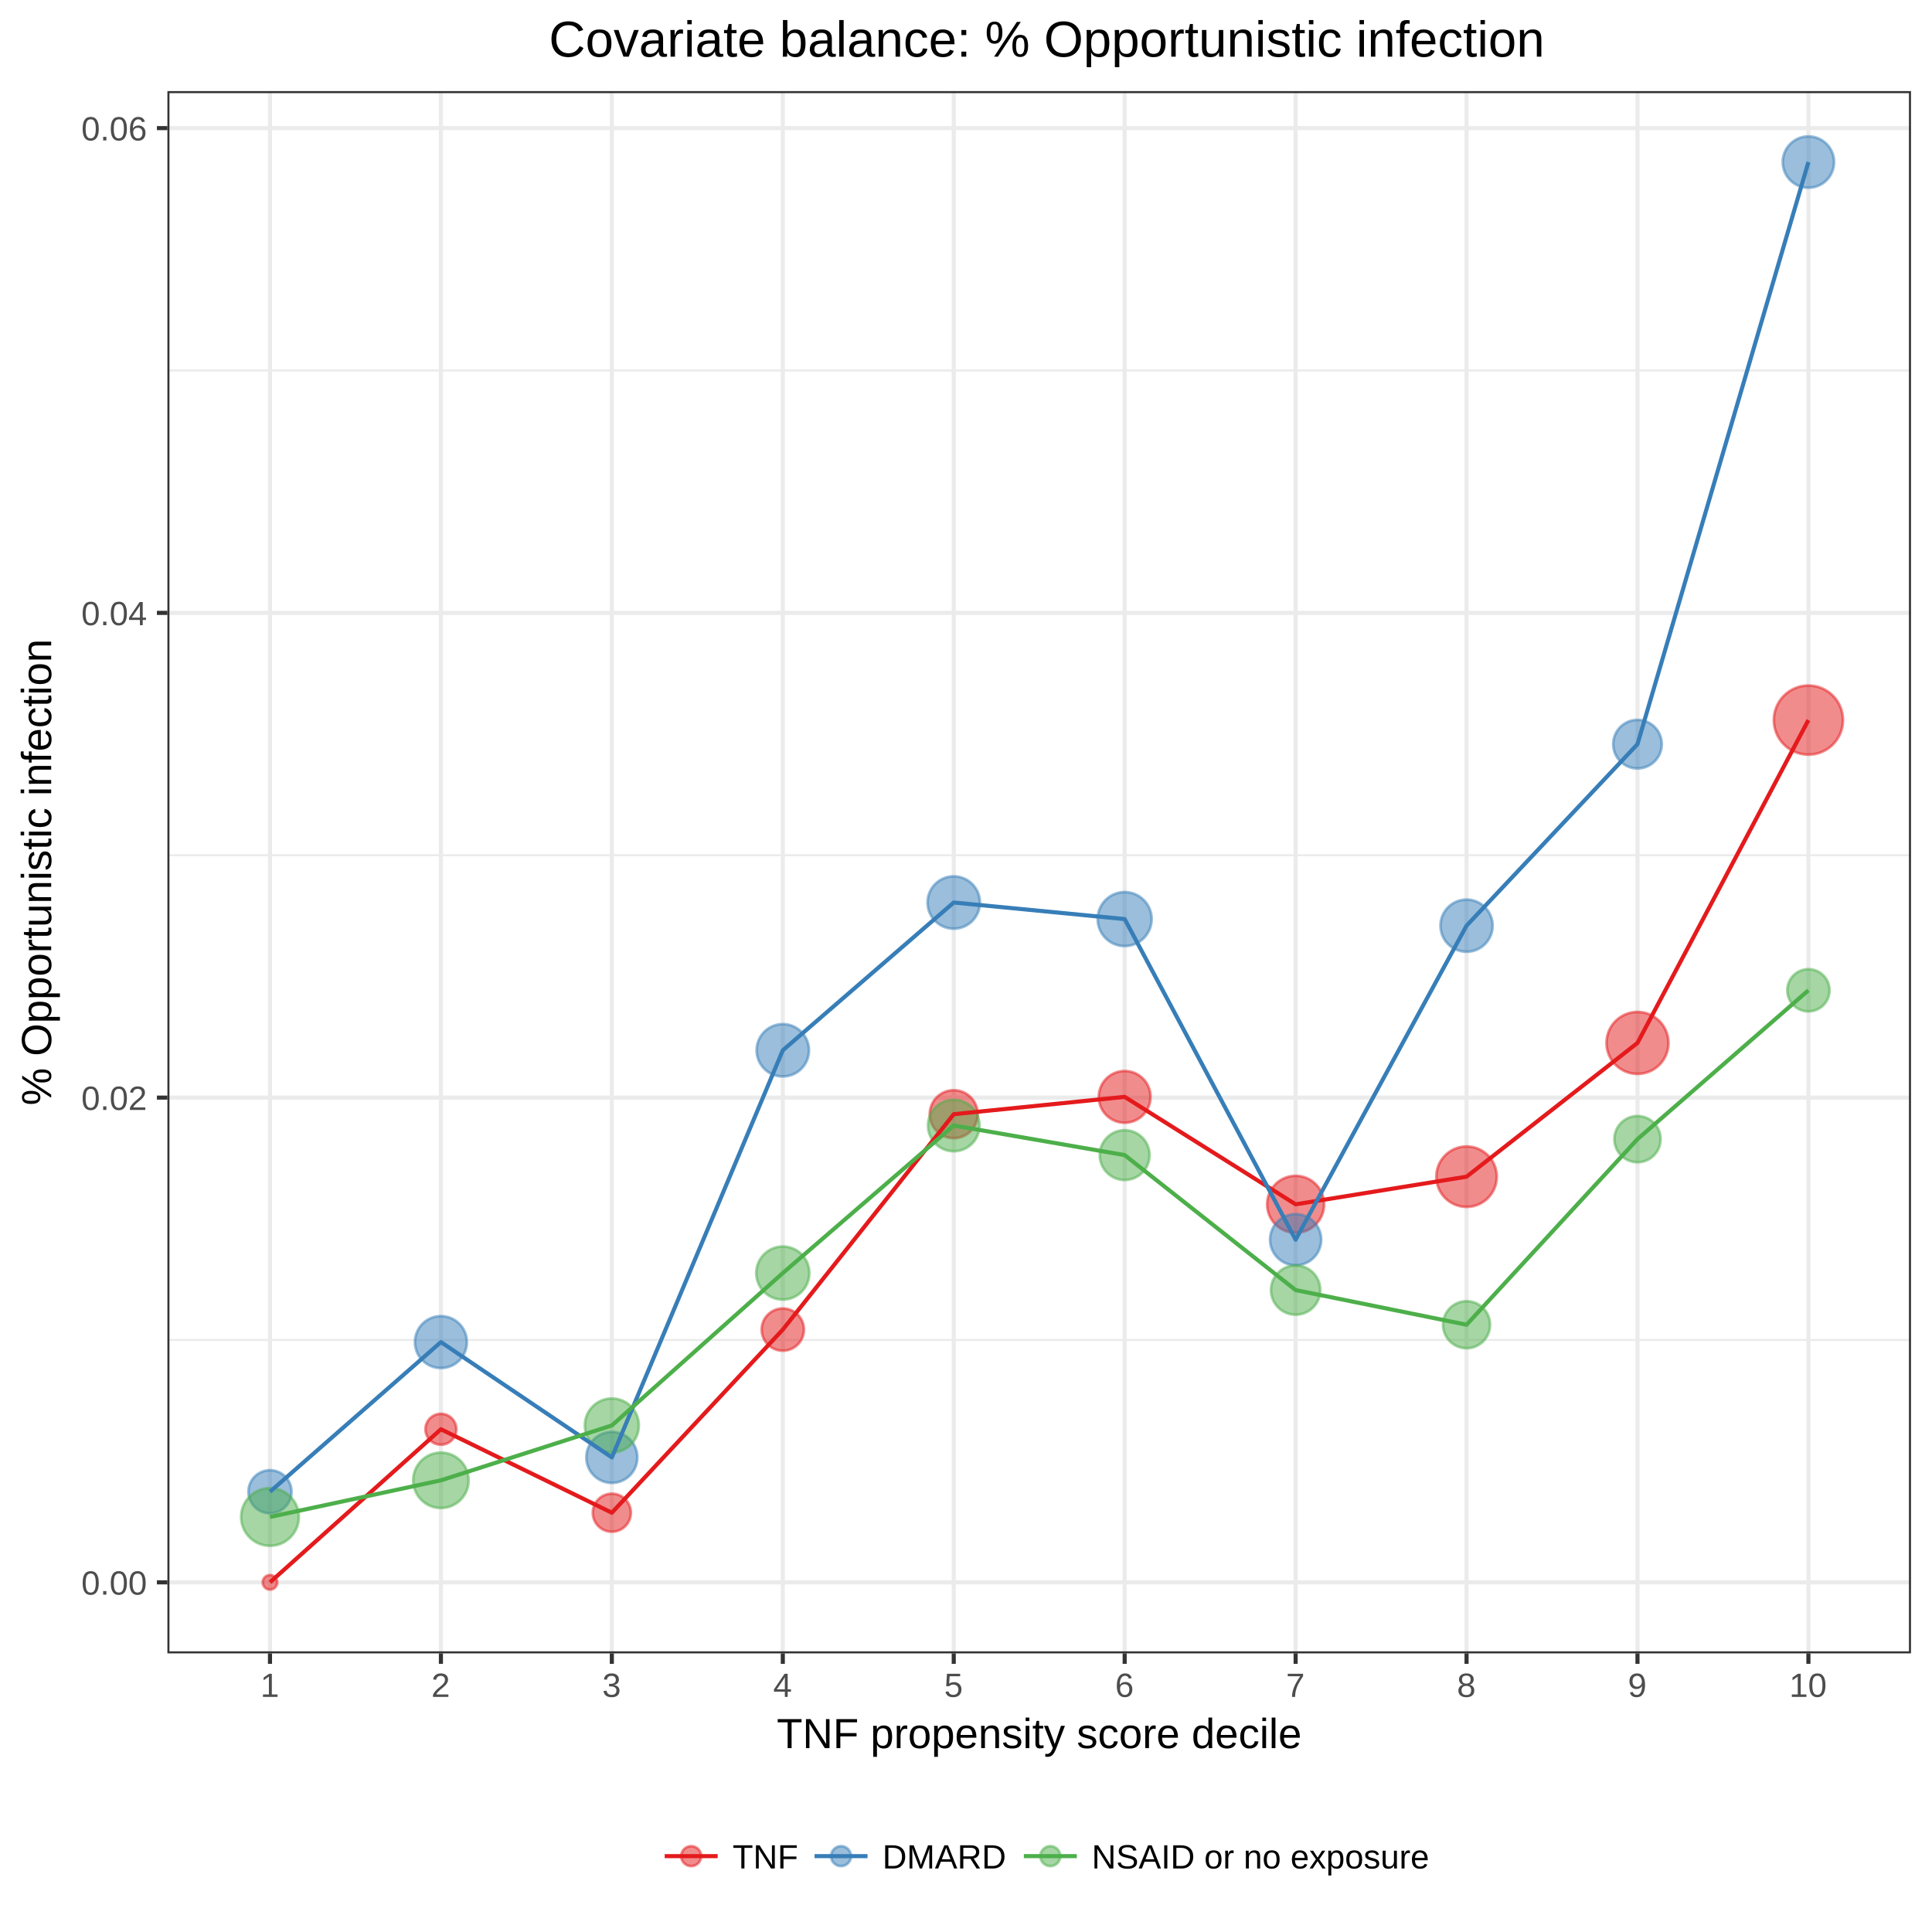
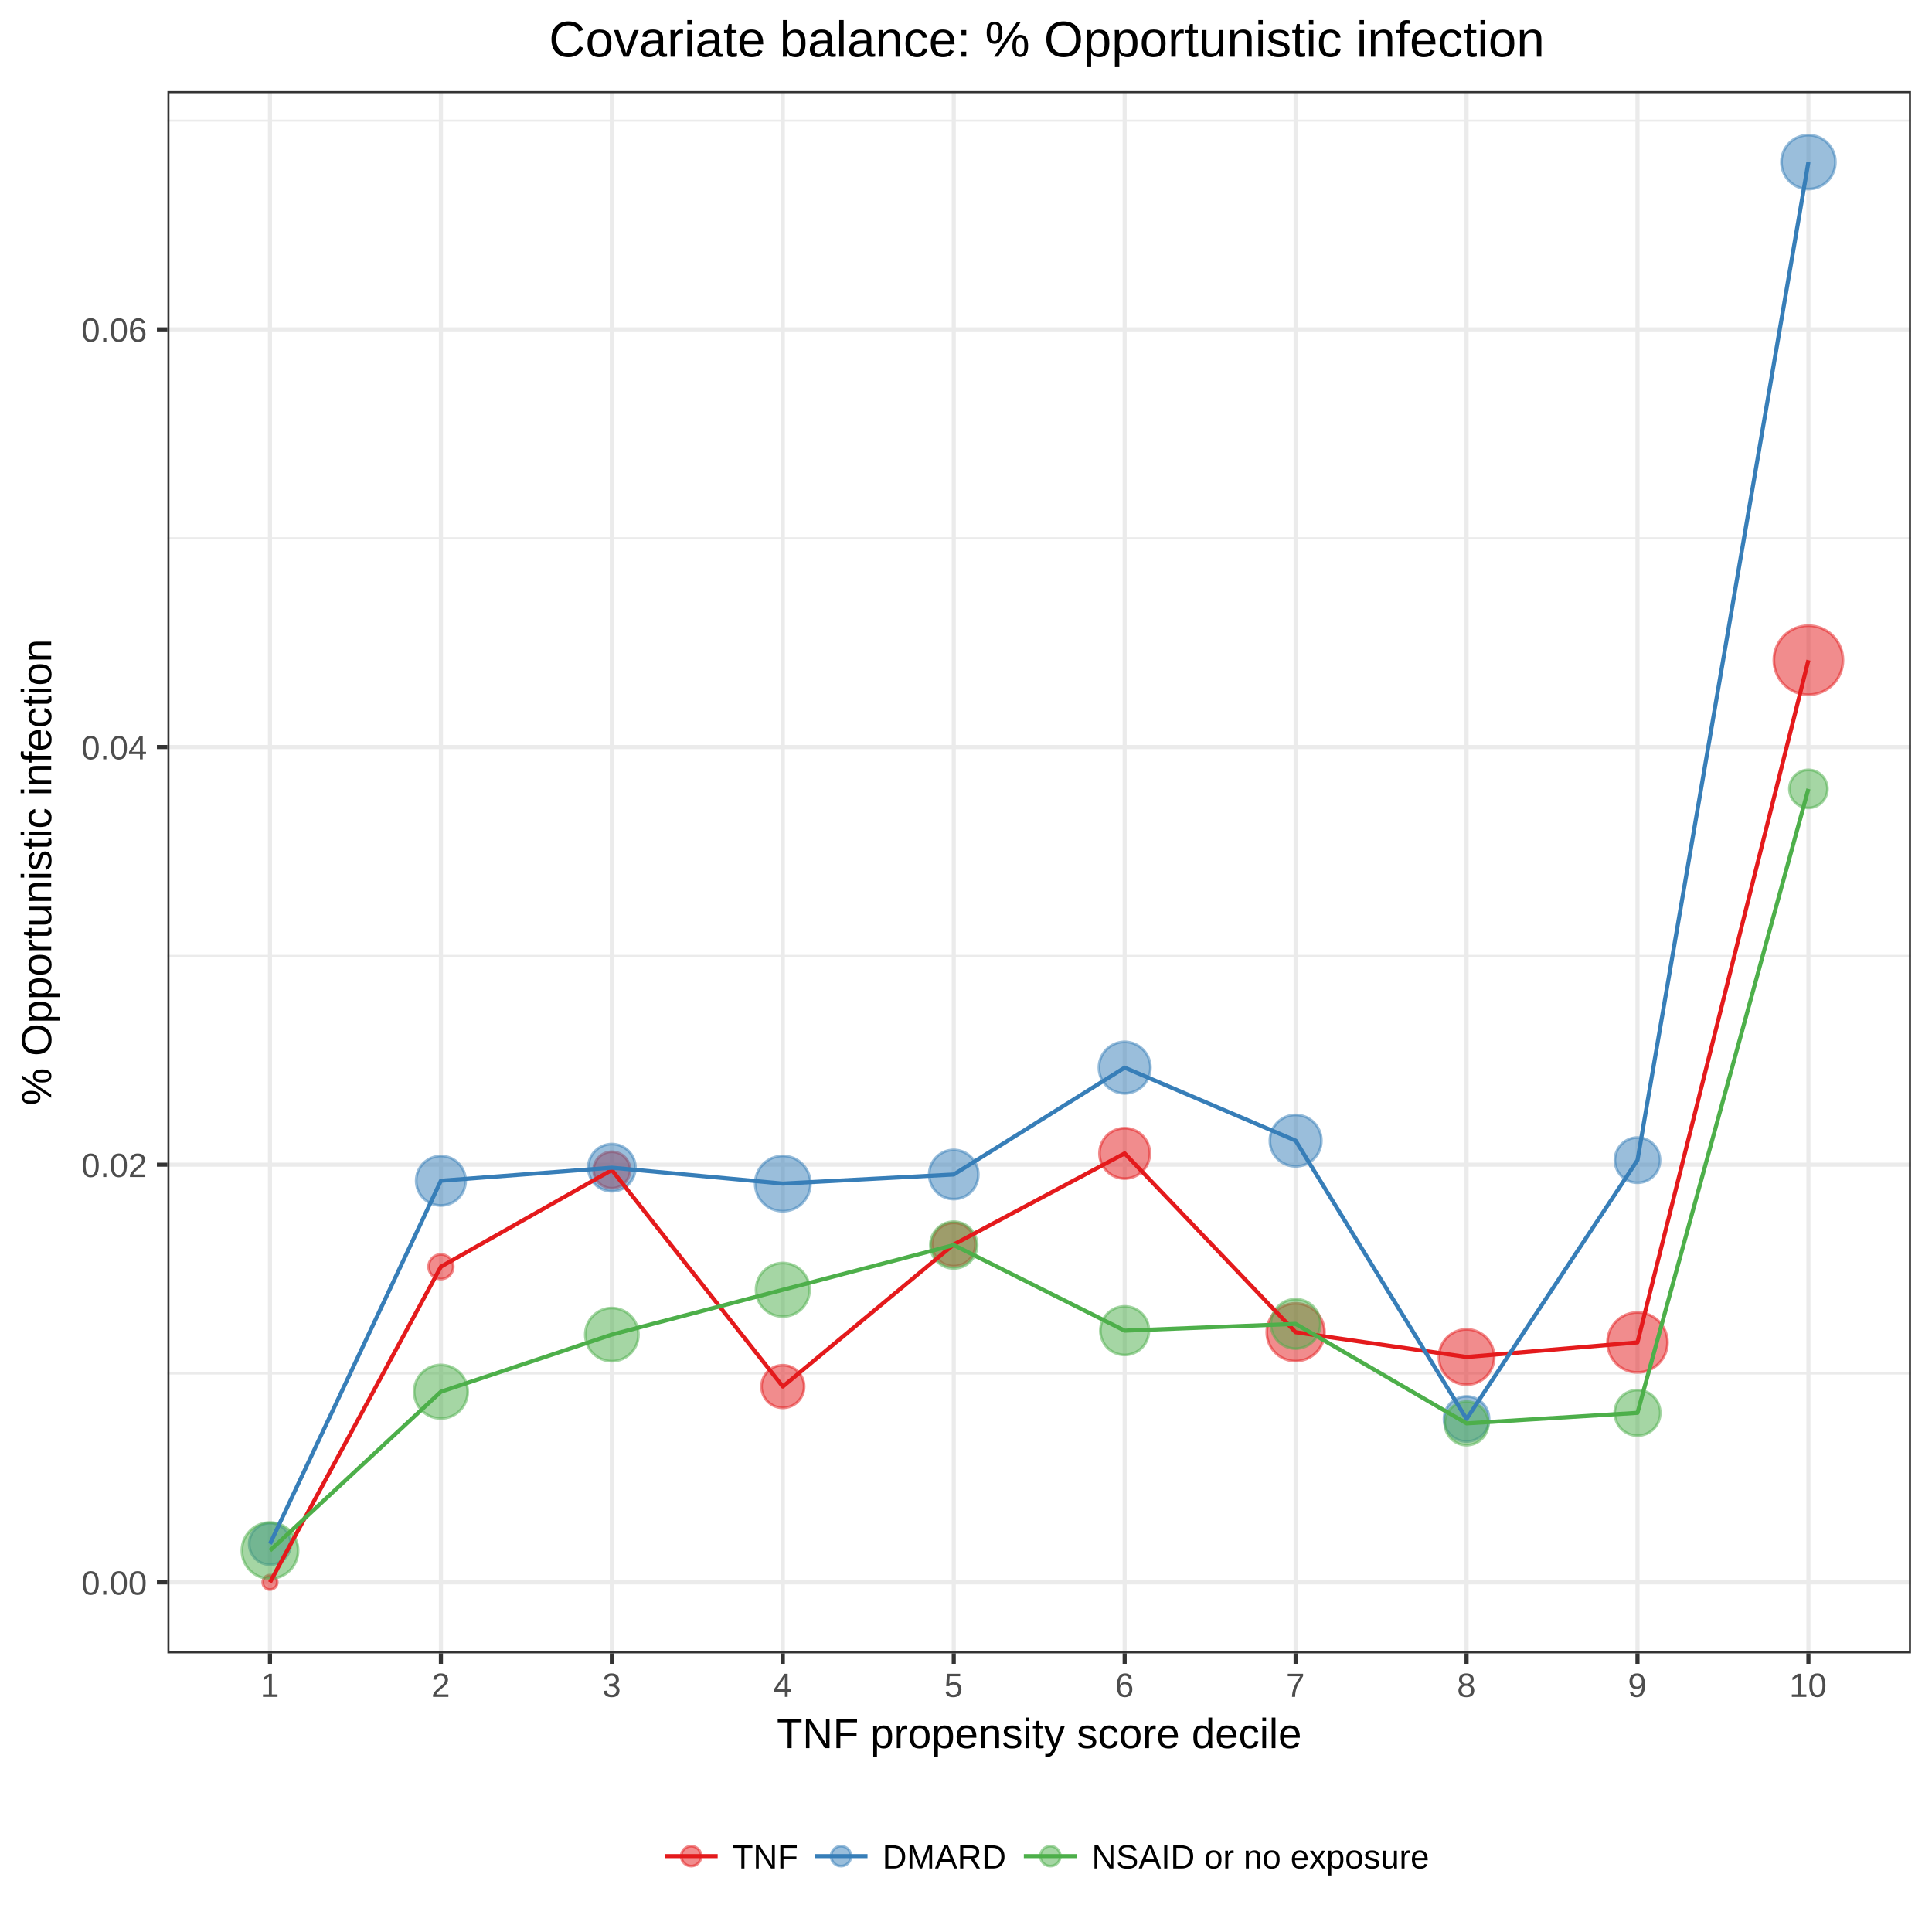
<svg xmlns="http://www.w3.org/2000/svg" viewBox="0 0 504.00 504.00">
  <defs>
    <style type="text/css">
    line, polyline, path, rect, circle {
      fill: none;
      stroke: #000000;
      stroke-linecap: round;
      stroke-linejoin: round;
      stroke-miterlimit: 10.00;
    }
  </style>
  </defs>
  <rect width="100%" height="100%" style="stroke: none; fill: #FFFFFF;" />
  <rect x="0.00" y="0.00" width="504.00" height="504.00" style="stroke-width: 1.07; stroke: #FFFFFF; fill: #FFFFFF;" />
  <defs>
    <clipPath id="cpNDMuNjcyNnw0OTguNTIxfDQzMS4zMDl8MjMuNzU3OQ==">
      <rect x="43.67" y="23.76" width="454.85" height="407.55" />
    </clipPath>
  </defs>
  <rect x="43.67" y="23.76" width="454.85" height="407.55" style="stroke-width: 1.07; stroke: none; fill: #FFFFFF;" clip-path="url(#cpNDMuNjcyNnw0OTguNTIxfDQzMS4zMDl8MjMuNzU3OQ==)" />
-   <polyline points="43.67,349.56 498.52,349.56 " style="stroke-width: 0.53; stroke: #EBEBEB; stroke-linecap: butt;" clip-path="url(#cpNDMuNjcyNnw0OTguNTIxfDQzMS4zMDl8MjMuNzU3OQ==)" />
-   <polyline points="43.67,223.10 498.52,223.10 " style="stroke-width: 0.53; stroke: #EBEBEB; stroke-linecap: butt;" clip-path="url(#cpNDMuNjcyNnw0OTguNTIxfDQzMS4zMDl8MjMuNzU3OQ==)" />
-   <polyline points="43.67,96.65 498.52,96.65 " style="stroke-width: 0.53; stroke: #EBEBEB; stroke-linecap: butt;" clip-path="url(#cpNDMuNjcyNnw0OTguNTIxfDQzMS4zMDl8MjMuNzU3OQ==)" />
+   <polyline points="43.67,358.31 498.52,358.31 " style="stroke-width: 0.53; stroke: #EBEBEB; stroke-linecap: butt;" clip-path="url(#cpNDMuNjcyNnw0OTguNTIxfDQzMS4zMDl8MjMuNzU3OQ==)" />
+   <polyline points="43.67,249.36 498.52,249.36 " style="stroke-width: 0.53; stroke: #EBEBEB; stroke-linecap: butt;" clip-path="url(#cpNDMuNjcyNnw0OTguNTIxfDQzMS4zMDl8MjMuNzU3OQ==)" />
+   <polyline points="43.67,140.41 498.52,140.41 " style="stroke-width: 0.53; stroke: #EBEBEB; stroke-linecap: butt;" clip-path="url(#cpNDMuNjcyNnw0OTguNTIxfDQzMS4zMDl8MjMuNzU3OQ==)" />
+   <polyline points="43.67,31.46 498.52,31.46 " style="stroke-width: 0.53; stroke: #EBEBEB; stroke-linecap: butt;" clip-path="url(#cpNDMuNjcyNnw0OTguNTIxfDQzMS4zMDl8MjMuNzU3OQ==)" />
  <polyline points="43.67,412.78 498.52,412.78 " style="stroke-width: 1.07; stroke: #EBEBEB; stroke-linecap: butt;" clip-path="url(#cpNDMuNjcyNnw0OTguNTIxfDQzMS4zMDl8MjMuNzU3OQ==)" />
-   <polyline points="43.67,286.33 498.52,286.33 " style="stroke-width: 1.07; stroke: #EBEBEB; stroke-linecap: butt;" clip-path="url(#cpNDMuNjcyNnw0OTguNTIxfDQzMS4zMDl8MjMuNzU3OQ==)" />
-   <polyline points="43.67,159.88 498.52,159.88 " style="stroke-width: 1.07; stroke: #EBEBEB; stroke-linecap: butt;" clip-path="url(#cpNDMuNjcyNnw0OTguNTIxfDQzMS4zMDl8MjMuNzU3OQ==)" />
-   <polyline points="43.67,33.42 498.52,33.42 " style="stroke-width: 1.07; stroke: #EBEBEB; stroke-linecap: butt;" clip-path="url(#cpNDMuNjcyNnw0OTguNTIxfDQzMS4zMDl8MjMuNzU3OQ==)" />
+   <polyline points="43.67,303.83 498.52,303.83 " style="stroke-width: 1.07; stroke: #EBEBEB; stroke-linecap: butt;" clip-path="url(#cpNDMuNjcyNnw0OTguNTIxfDQzMS4zMDl8MjMuNzU3OQ==)" />
+   <polyline points="43.67,194.88 498.52,194.88 " style="stroke-width: 1.07; stroke: #EBEBEB; stroke-linecap: butt;" clip-path="url(#cpNDMuNjcyNnw0OTguNTIxfDQzMS4zMDl8MjMuNzU3OQ==)" />
+   <polyline points="43.67,85.93 498.52,85.93 " style="stroke-width: 1.07; stroke: #EBEBEB; stroke-linecap: butt;" clip-path="url(#cpNDMuNjcyNnw0OTguNTIxfDQzMS4zMDl8MjMuNzU3OQ==)" />
  <polyline points="70.43,431.31 70.43,23.76 " style="stroke-width: 1.07; stroke: #EBEBEB; stroke-linecap: butt;" clip-path="url(#cpNDMuNjcyNnw0OTguNTIxfDQzMS4zMDl8MjMuNzU3OQ==)" />
  <polyline points="115.02,431.31 115.02,23.76 " style="stroke-width: 1.07; stroke: #EBEBEB; stroke-linecap: butt;" clip-path="url(#cpNDMuNjcyNnw0OTguNTIxfDQzMS4zMDl8MjMuNzU3OQ==)" />
  <polyline points="159.61,431.31 159.61,23.76 " style="stroke-width: 1.07; stroke: #EBEBEB; stroke-linecap: butt;" clip-path="url(#cpNDMuNjcyNnw0OTguNTIxfDQzMS4zMDl8MjMuNzU3OQ==)" />
  <polyline points="204.21,431.31 204.21,23.76 " style="stroke-width: 1.07; stroke: #EBEBEB; stroke-linecap: butt;" clip-path="url(#cpNDMuNjcyNnw0OTguNTIxfDQzMS4zMDl8MjMuNzU3OQ==)" />
  <polyline points="248.80,431.31 248.80,23.76 " style="stroke-width: 1.07; stroke: #EBEBEB; stroke-linecap: butt;" clip-path="url(#cpNDMuNjcyNnw0OTguNTIxfDQzMS4zMDl8MjMuNzU3OQ==)" />
  <polyline points="293.39,431.31 293.39,23.76 " style="stroke-width: 1.07; stroke: #EBEBEB; stroke-linecap: butt;" clip-path="url(#cpNDMuNjcyNnw0OTguNTIxfDQzMS4zMDl8MjMuNzU3OQ==)" />
  <polyline points="337.99,431.31 337.99,23.76 " style="stroke-width: 1.07; stroke: #EBEBEB; stroke-linecap: butt;" clip-path="url(#cpNDMuNjcyNnw0OTguNTIxfDQzMS4zMDl8MjMuNzU3OQ==)" />
  <polyline points="382.58,431.31 382.58,23.76 " style="stroke-width: 1.07; stroke: #EBEBEB; stroke-linecap: butt;" clip-path="url(#cpNDMuNjcyNnw0OTguNTIxfDQzMS4zMDl8MjMuNzU3OQ==)" />
  <polyline points="427.17,431.31 427.17,23.76 " style="stroke-width: 1.07; stroke: #EBEBEB; stroke-linecap: butt;" clip-path="url(#cpNDMuNjcyNnw0OTguNTIxfDQzMS4zMDl8MjMuNzU3OQ==)" />
  <polyline points="471.76,431.31 471.76,23.76 " style="stroke-width: 1.07; stroke: #EBEBEB; stroke-linecap: butt;" clip-path="url(#cpNDMuNjcyNnw0OTguNTIxfDQzMS4zMDl8MjMuNzU3OQ==)" />
  <circle cx="70.43" cy="412.78" r="1.42pt" style="stroke-width: 0.71; stroke: #E41A1C; stroke-opacity: 0.50; fill: #E41A1C; fill-opacity: 0.50;" clip-path="url(#cpNDMuNjcyNnw0OTguNTIxfDQzMS4zMDl8MjMuNzU3OQ==)" />
-   <circle cx="115.02" cy="372.85" r="3.02pt" style="stroke-width: 0.71; stroke: #E41A1C; stroke-opacity: 0.50; fill: #E41A1C; fill-opacity: 0.50;" clip-path="url(#cpNDMuNjcyNnw0OTguNTIxfDQzMS4zMDl8MjMuNzU3OQ==)" />
-   <circle cx="159.61" cy="394.62" r="3.72pt" style="stroke-width: 0.71; stroke: #E41A1C; stroke-opacity: 0.50; fill: #E41A1C; fill-opacity: 0.50;" clip-path="url(#cpNDMuNjcyNnw0OTguNTIxfDQzMS4zMDl8MjMuNzU3OQ==)" />
-   <circle cx="204.21" cy="346.85" r="4.13pt" style="stroke-width: 0.71; stroke: #E41A1C; stroke-opacity: 0.50; fill: #E41A1C; fill-opacity: 0.50;" clip-path="url(#cpNDMuNjcyNnw0OTguNTIxfDQzMS4zMDl8MjMuNzU3OQ==)" />
-   <circle cx="248.80" cy="290.66" r="4.69pt" style="stroke-width: 0.71; stroke: #E41A1C; stroke-opacity: 0.50; fill: #E41A1C; fill-opacity: 0.50;" clip-path="url(#cpNDMuNjcyNnw0OTguNTIxfDQzMS4zMDl8MjMuNzU3OQ==)" />
-   <circle cx="293.39" cy="286.14" r="5.06pt" style="stroke-width: 0.71; stroke: #E41A1C; stroke-opacity: 0.50; fill: #E41A1C; fill-opacity: 0.50;" clip-path="url(#cpNDMuNjcyNnw0OTguNTIxfDQzMS4zMDl8MjMuNzU3OQ==)" />
-   <circle cx="337.99" cy="314.17" r="5.57pt" style="stroke-width: 0.71; stroke: #E41A1C; stroke-opacity: 0.50; fill: #E41A1C; fill-opacity: 0.50;" clip-path="url(#cpNDMuNjcyNnw0OTguNTIxfDQzMS4zMDl8MjMuNzU3OQ==)" />
-   <circle cx="382.58" cy="306.96" r="5.91pt" style="stroke-width: 0.71; stroke: #E41A1C; stroke-opacity: 0.50; fill: #E41A1C; fill-opacity: 0.50;" clip-path="url(#cpNDMuNjcyNnw0OTguNTIxfDQzMS4zMDl8MjMuNzU3OQ==)" />
-   <circle cx="427.17" cy="272.07" r="6.06pt" style="stroke-width: 0.71; stroke: #E41A1C; stroke-opacity: 0.50; fill: #E41A1C; fill-opacity: 0.50;" clip-path="url(#cpNDMuNjcyNnw0OTguNTIxfDQzMS4zMDl8MjMuNzU3OQ==)" />
-   <circle cx="471.76" cy="187.85" r="6.76pt" style="stroke-width: 0.71; stroke: #E41A1C; stroke-opacity: 0.50; fill: #E41A1C; fill-opacity: 0.50;" clip-path="url(#cpNDMuNjcyNnw0OTguNTIxfDQzMS4zMDl8MjMuNzU3OQ==)" />
-   <circle cx="70.43" cy="389.15" r="4.21pt" style="stroke-width: 0.71; stroke: #377EB8; stroke-opacity: 0.50; fill: #377EB8; fill-opacity: 0.50;" clip-path="url(#cpNDMuNjcyNnw0OTguNTIxfDQzMS4zMDl8MjMuNzU3OQ==)" />
-   <circle cx="115.02" cy="350.11" r="5.08pt" style="stroke-width: 0.71; stroke: #377EB8; stroke-opacity: 0.50; fill: #377EB8; fill-opacity: 0.50;" clip-path="url(#cpNDMuNjcyNnw0OTguNTIxfDQzMS4zMDl8MjMuNzU3OQ==)" />
-   <circle cx="159.61" cy="380.19" r="4.99pt" style="stroke-width: 0.71; stroke: #377EB8; stroke-opacity: 0.50; fill: #377EB8; fill-opacity: 0.50;" clip-path="url(#cpNDMuNjcyNnw0OTguNTIxfDQzMS4zMDl8MjMuNzU3OQ==)" />
-   <circle cx="204.21" cy="273.99" r="5.12pt" style="stroke-width: 0.71; stroke: #377EB8; stroke-opacity: 0.50; fill: #377EB8; fill-opacity: 0.50;" clip-path="url(#cpNDMuNjcyNnw0OTguNTIxfDQzMS4zMDl8MjMuNzU3OQ==)" />
-   <circle cx="248.80" cy="235.44" r="5.12pt" style="stroke-width: 0.71; stroke: #377EB8; stroke-opacity: 0.50; fill: #377EB8; fill-opacity: 0.50;" clip-path="url(#cpNDMuNjcyNnw0OTguNTIxfDQzMS4zMDl8MjMuNzU3OQ==)" />
-   <circle cx="293.39" cy="239.76" r="5.28pt" style="stroke-width: 0.71; stroke: #377EB8; stroke-opacity: 0.50; fill: #377EB8; fill-opacity: 0.50;" clip-path="url(#cpNDMuNjcyNnw0OTguNTIxfDQzMS4zMDl8MjMuNzU3OQ==)" />
-   <circle cx="337.99" cy="323.39" r="5.00pt" style="stroke-width: 0.71; stroke: #377EB8; stroke-opacity: 0.50; fill: #377EB8; fill-opacity: 0.50;" clip-path="url(#cpNDMuNjcyNnw0OTguNTIxfDQzMS4zMDl8MjMuNzU3OQ==)" />
-   <circle cx="382.58" cy="241.48" r="5.10pt" style="stroke-width: 0.71; stroke: #377EB8; stroke-opacity: 0.50; fill: #377EB8; fill-opacity: 0.50;" clip-path="url(#cpNDMuNjcyNnw0OTguNTIxfDQzMS4zMDl8MjMuNzU3OQ==)" />
-   <circle cx="427.17" cy="194.13" r="4.75pt" style="stroke-width: 0.71; stroke: #377EB8; stroke-opacity: 0.50; fill: #377EB8; fill-opacity: 0.50;" clip-path="url(#cpNDMuNjcyNnw0OTguNTIxfDQzMS4zMDl8MjMuNzU3OQ==)" />
-   <circle cx="471.76" cy="42.28" r="5.02pt" style="stroke-width: 0.71; stroke: #377EB8; stroke-opacity: 0.50; fill: #377EB8; fill-opacity: 0.50;" clip-path="url(#cpNDMuNjcyNnw0OTguNTIxfDQzMS4zMDl8MjMuNzU3OQ==)" />
-   <circle cx="70.43" cy="395.73" r="5.64pt" style="stroke-width: 0.71; stroke: #4DAF4A; stroke-opacity: 0.50; fill: #4DAF4A; fill-opacity: 0.50;" clip-path="url(#cpNDMuNjcyNnw0OTguNTIxfDQzMS4zMDl8MjMuNzU3OQ==)" />
-   <circle cx="115.02" cy="386.17" r="5.42pt" style="stroke-width: 0.71; stroke: #4DAF4A; stroke-opacity: 0.50; fill: #4DAF4A; fill-opacity: 0.50;" clip-path="url(#cpNDMuNjcyNnw0OTguNTIxfDQzMS4zMDl8MjMuNzU3OQ==)" />
-   <circle cx="159.61" cy="371.86" r="5.28pt" style="stroke-width: 0.71; stroke: #4DAF4A; stroke-opacity: 0.50; fill: #4DAF4A; fill-opacity: 0.50;" clip-path="url(#cpNDMuNjcyNnw0OTguNTIxfDQzMS4zMDl8MjMuNzU3OQ==)" />
-   <circle cx="204.21" cy="332.10" r="5.19pt" style="stroke-width: 0.71; stroke: #4DAF4A; stroke-opacity: 0.50; fill: #4DAF4A; fill-opacity: 0.50;" clip-path="url(#cpNDMuNjcyNnw0OTguNTIxfDQzMS4zMDl8MjMuNzU3OQ==)" />
-   <circle cx="248.80" cy="293.61" r="5.04pt" style="stroke-width: 0.71; stroke: #4DAF4A; stroke-opacity: 0.50; fill: #4DAF4A; fill-opacity: 0.50;" clip-path="url(#cpNDMuNjcyNnw0OTguNTIxfDQzMS4zMDl8MjMuNzU3OQ==)" />
-   <circle cx="293.39" cy="301.33" r="4.87pt" style="stroke-width: 0.71; stroke: #4DAF4A; stroke-opacity: 0.50; fill: #4DAF4A; fill-opacity: 0.50;" clip-path="url(#cpNDMuNjcyNnw0OTguNTIxfDQzMS4zMDl8MjMuNzU3OQ==)" />
-   <circle cx="337.99" cy="336.54" r="4.82pt" style="stroke-width: 0.71; stroke: #4DAF4A; stroke-opacity: 0.50; fill: #4DAF4A; fill-opacity: 0.50;" clip-path="url(#cpNDMuNjcyNnw0OTguNTIxfDQzMS4zMDl8MjMuNzU3OQ==)" />
-   <circle cx="382.58" cy="345.58" r="4.60pt" style="stroke-width: 0.71; stroke: #4DAF4A; stroke-opacity: 0.50; fill: #4DAF4A; fill-opacity: 0.50;" clip-path="url(#cpNDMuNjcyNnw0OTguNTIxfDQzMS4zMDl8MjMuNzU3OQ==)" />
-   <circle cx="427.17" cy="297.17" r="4.52pt" style="stroke-width: 0.71; stroke: #4DAF4A; stroke-opacity: 0.50; fill: #4DAF4A; fill-opacity: 0.50;" clip-path="url(#cpNDMuNjcyNnw0OTguNTIxfDQzMS4zMDl8MjMuNzU3OQ==)" />
-   <circle cx="471.76" cy="258.34" r="4.13pt" style="stroke-width: 0.71; stroke: #4DAF4A; stroke-opacity: 0.50; fill: #4DAF4A; fill-opacity: 0.50;" clip-path="url(#cpNDMuNjcyNnw0OTguNTIxfDQzMS4zMDl8MjMuNzU3OQ==)" />
-   <polyline points="70.43,412.78 115.02,372.85 159.61,394.62 204.21,346.85 248.80,290.66 293.39,286.14 337.99,314.17 382.58,306.96 427.17,272.07 471.76,187.85 " style="stroke-width: 1.07; stroke: #E41A1C; stroke-linecap: butt;" clip-path="url(#cpNDMuNjcyNnw0OTguNTIxfDQzMS4zMDl8MjMuNzU3OQ==)" />
-   <polyline points="70.43,389.15 115.02,350.11 159.61,380.19 204.21,273.99 248.80,235.44 293.39,239.76 337.99,323.39 382.58,241.48 427.17,194.13 471.76,42.28 " style="stroke-width: 1.07; stroke: #377EB8; stroke-linecap: butt;" clip-path="url(#cpNDMuNjcyNnw0OTguNTIxfDQzMS4zMDl8MjMuNzU3OQ==)" />
-   <polyline points="70.43,395.73 115.02,386.17 159.61,371.86 204.21,332.10 248.80,293.61 293.39,301.33 337.99,336.54 382.58,345.58 427.17,297.17 471.76,258.34 " style="stroke-width: 1.07; stroke: #4DAF4A; stroke-linecap: butt;" clip-path="url(#cpNDMuNjcyNnw0OTguNTIxfDQzMS4zMDl8MjMuNzU3OQ==)" />
+   <circle cx="115.02" cy="330.45" r="2.41pt" style="stroke-width: 0.71; stroke: #E41A1C; stroke-opacity: 0.50; fill: #E41A1C; fill-opacity: 0.50;" clip-path="url(#cpNDMuNjcyNnw0OTguNTIxfDQzMS4zMDl8MjMuNzU3OQ==)" />
+   <circle cx="159.61" cy="305.22" r="3.57pt" style="stroke-width: 0.71; stroke: #E41A1C; stroke-opacity: 0.50; fill: #E41A1C; fill-opacity: 0.50;" clip-path="url(#cpNDMuNjcyNnw0OTguNTIxfDQzMS4zMDl8MjMuNzU3OQ==)" />
+   <circle cx="204.21" cy="361.71" r="4.17pt" style="stroke-width: 0.71; stroke: #E41A1C; stroke-opacity: 0.50; fill: #E41A1C; fill-opacity: 0.50;" clip-path="url(#cpNDMuNjcyNnw0OTguNTIxfDQzMS4zMDl8MjMuNzU3OQ==)" />
+   <circle cx="248.80" cy="324.65" r="4.24pt" style="stroke-width: 0.71; stroke: #E41A1C; stroke-opacity: 0.50; fill: #E41A1C; fill-opacity: 0.50;" clip-path="url(#cpNDMuNjcyNnw0OTguNTIxfDQzMS4zMDl8MjMuNzU3OQ==)" />
+   <circle cx="293.39" cy="300.88" r="4.93pt" style="stroke-width: 0.71; stroke: #E41A1C; stroke-opacity: 0.50; fill: #E41A1C; fill-opacity: 0.50;" clip-path="url(#cpNDMuNjcyNnw0OTguNTIxfDQzMS4zMDl8MjMuNzU3OQ==)" />
+   <circle cx="337.99" cy="347.54" r="5.65pt" style="stroke-width: 0.71; stroke: #E41A1C; stroke-opacity: 0.50; fill: #E41A1C; fill-opacity: 0.50;" clip-path="url(#cpNDMuNjcyNnw0OTguNTIxfDQzMS4zMDl8MjMuNzU3OQ==)" />
+   <circle cx="382.58" cy="354.00" r="5.41pt" style="stroke-width: 0.71; stroke: #E41A1C; stroke-opacity: 0.50; fill: #E41A1C; fill-opacity: 0.50;" clip-path="url(#cpNDMuNjcyNnw0OTguNTIxfDQzMS4zMDl8MjMuNzU3OQ==)" />
+   <circle cx="427.17" cy="350.20" r="5.87pt" style="stroke-width: 0.71; stroke: #E41A1C; stroke-opacity: 0.50; fill: #E41A1C; fill-opacity: 0.50;" clip-path="url(#cpNDMuNjcyNnw0OTguNTIxfDQzMS4zMDl8MjMuNzU3OQ==)" />
+   <circle cx="471.76" cy="172.22" r="6.76pt" style="stroke-width: 0.71; stroke: #E41A1C; stroke-opacity: 0.50; fill: #E41A1C; fill-opacity: 0.50;" clip-path="url(#cpNDMuNjcyNnw0OTguNTIxfDQzMS4zMDl8MjMuNzU3OQ==)" />
+   <circle cx="70.43" cy="402.75" r="4.07pt" style="stroke-width: 0.71; stroke: #377EB8; stroke-opacity: 0.50; fill: #377EB8; fill-opacity: 0.50;" clip-path="url(#cpNDMuNjcyNnw0OTguNTIxfDQzMS4zMDl8MjMuNzU3OQ==)" />
+   <circle cx="115.02" cy="308.02" r="4.84pt" style="stroke-width: 0.71; stroke: #377EB8; stroke-opacity: 0.50; fill: #377EB8; fill-opacity: 0.50;" clip-path="url(#cpNDMuNjcyNnw0OTguNTIxfDQzMS4zMDl8MjMuNzU3OQ==)" />
+   <circle cx="159.61" cy="304.61" r="4.62pt" style="stroke-width: 0.71; stroke: #377EB8; stroke-opacity: 0.50; fill: #377EB8; fill-opacity: 0.50;" clip-path="url(#cpNDMuNjcyNnw0OTguNTIxfDQzMS4zMDl8MjMuNzU3OQ==)" />
+   <circle cx="204.21" cy="308.76" r="5.41pt" style="stroke-width: 0.71; stroke: #377EB8; stroke-opacity: 0.50; fill: #377EB8; fill-opacity: 0.50;" clip-path="url(#cpNDMuNjcyNnw0OTguNTIxfDQzMS4zMDl8MjMuNzU3OQ==)" />
+   <circle cx="248.80" cy="306.39" r="4.81pt" style="stroke-width: 0.71; stroke: #377EB8; stroke-opacity: 0.50; fill: #377EB8; fill-opacity: 0.50;" clip-path="url(#cpNDMuNjcyNnw0OTguNTIxfDQzMS4zMDl8MjMuNzU3OQ==)" />
+   <circle cx="293.39" cy="278.51" r="5.04pt" style="stroke-width: 0.71; stroke: #377EB8; stroke-opacity: 0.50; fill: #377EB8; fill-opacity: 0.50;" clip-path="url(#cpNDMuNjcyNnw0OTguNTIxfDQzMS4zMDl8MjMuNzU3OQ==)" />
+   <circle cx="337.99" cy="297.56" r="5.04pt" style="stroke-width: 0.71; stroke: #377EB8; stroke-opacity: 0.50; fill: #377EB8; fill-opacity: 0.50;" clip-path="url(#cpNDMuNjcyNnw0OTguNTIxfDQzMS4zMDl8MjMuNzU3OQ==)" />
+   <circle cx="382.58" cy="370.16" r="4.41pt" style="stroke-width: 0.71; stroke: #377EB8; stroke-opacity: 0.50; fill: #377EB8; fill-opacity: 0.50;" clip-path="url(#cpNDMuNjcyNnw0OTguNTIxfDQzMS4zMDl8MjMuNzU3OQ==)" />
+   <circle cx="427.17" cy="302.65" r="4.42pt" style="stroke-width: 0.71; stroke: #377EB8; stroke-opacity: 0.50; fill: #377EB8; fill-opacity: 0.50;" clip-path="url(#cpNDMuNjcyNnw0OTguNTIxfDQzMS4zMDl8MjMuNzU3OQ==)" />
+   <circle cx="471.76" cy="42.28" r="5.28pt" style="stroke-width: 0.71; stroke: #377EB8; stroke-opacity: 0.50; fill: #377EB8; fill-opacity: 0.50;" clip-path="url(#cpNDMuNjcyNnw0OTguNTIxfDQzMS4zMDl8MjMuNzU3OQ==)" />
+   <circle cx="70.43" cy="404.49" r="5.50pt" style="stroke-width: 0.71; stroke: #4DAF4A; stroke-opacity: 0.50; fill: #4DAF4A; fill-opacity: 0.50;" clip-path="url(#cpNDMuNjcyNnw0OTguNTIxfDQzMS4zMDl8MjMuNzU3OQ==)" />
+   <circle cx="115.02" cy="363.06" r="5.24pt" style="stroke-width: 0.71; stroke: #4DAF4A; stroke-opacity: 0.50; fill: #4DAF4A; fill-opacity: 0.50;" clip-path="url(#cpNDMuNjcyNnw0OTguNTIxfDQzMS4zMDl8MjMuNzU3OQ==)" />
+   <circle cx="159.61" cy="348.16" r="5.20pt" style="stroke-width: 0.71; stroke: #4DAF4A; stroke-opacity: 0.50; fill: #4DAF4A; fill-opacity: 0.50;" clip-path="url(#cpNDMuNjcyNnw0OTguNTIxfDQzMS4zMDl8MjMuNzU3OQ==)" />
+   <circle cx="204.21" cy="336.47" r="5.24pt" style="stroke-width: 0.71; stroke: #4DAF4A; stroke-opacity: 0.50; fill: #4DAF4A; fill-opacity: 0.50;" clip-path="url(#cpNDMuNjcyNnw0OTguNTIxfDQzMS4zMDl8MjMuNzU3OQ==)" />
+   <circle cx="248.80" cy="324.80" r="4.58pt" style="stroke-width: 0.71; stroke: #4DAF4A; stroke-opacity: 0.50; fill: #4DAF4A; fill-opacity: 0.50;" clip-path="url(#cpNDMuNjcyNnw0OTguNTIxfDQzMS4zMDl8MjMuNzU3OQ==)" />
+   <circle cx="293.39" cy="347.13" r="4.75pt" style="stroke-width: 0.71; stroke: #4DAF4A; stroke-opacity: 0.50; fill: #4DAF4A; fill-opacity: 0.50;" clip-path="url(#cpNDMuNjcyNnw0OTguNTIxfDQzMS4zMDl8MjMuNzU3OQ==)" />
+   <circle cx="337.99" cy="345.36" r="4.84pt" style="stroke-width: 0.71; stroke: #4DAF4A; stroke-opacity: 0.50; fill: #4DAF4A; fill-opacity: 0.50;" clip-path="url(#cpNDMuNjcyNnw0OTguNTIxfDQzMS4zMDl8MjMuNzU3OQ==)" />
+   <circle cx="382.58" cy="371.32" r="4.26pt" style="stroke-width: 0.71; stroke: #4DAF4A; stroke-opacity: 0.50; fill: #4DAF4A; fill-opacity: 0.50;" clip-path="url(#cpNDMuNjcyNnw0OTguNTIxfDQzMS4zMDl8MjMuNzU3OQ==)" />
+   <circle cx="427.17" cy="368.57" r="4.46pt" style="stroke-width: 0.71; stroke: #4DAF4A; stroke-opacity: 0.50; fill: #4DAF4A; fill-opacity: 0.50;" clip-path="url(#cpNDMuNjcyNnw0OTguNTIxfDQzMS4zMDl8MjMuNzU3OQ==)" />
+   <circle cx="471.76" cy="205.80" r="3.72pt" style="stroke-width: 0.71; stroke: #4DAF4A; stroke-opacity: 0.50; fill: #4DAF4A; fill-opacity: 0.50;" clip-path="url(#cpNDMuNjcyNnw0OTguNTIxfDQzMS4zMDl8MjMuNzU3OQ==)" />
+   <polyline points="70.43,412.78 115.02,330.45 159.61,305.22 204.21,361.71 248.80,324.65 293.39,300.88 337.99,347.54 382.58,354.00 427.17,350.20 471.76,172.22 " style="stroke-width: 1.07; stroke: #E41A1C; stroke-linecap: butt;" clip-path="url(#cpNDMuNjcyNnw0OTguNTIxfDQzMS4zMDl8MjMuNzU3OQ==)" />
+   <polyline points="70.43,402.75 115.02,308.02 159.61,304.61 204.21,308.76 248.80,306.39 293.39,278.51 337.99,297.56 382.58,370.16 427.17,302.65 471.76,42.28 " style="stroke-width: 1.07; stroke: #377EB8; stroke-linecap: butt;" clip-path="url(#cpNDMuNjcyNnw0OTguNTIxfDQzMS4zMDl8MjMuNzU3OQ==)" />
+   <polyline points="70.43,404.49 115.02,363.06 159.61,348.16 204.21,336.47 248.80,324.80 293.39,347.13 337.99,345.36 382.58,371.32 427.17,368.57 471.76,205.80 " style="stroke-width: 1.07; stroke: #4DAF4A; stroke-linecap: butt;" clip-path="url(#cpNDMuNjcyNnw0OTguNTIxfDQzMS4zMDl8MjMuNzU3OQ==)" />
  <rect x="43.67" y="23.76" width="454.85" height="407.55" style="stroke-width: 1.07; stroke: #333333;" clip-path="url(#cpNDMuNjcyNnw0OTguNTIxfDQzMS4zMDl8MjMuNzU3OQ==)" />
  <defs>
    <clipPath id="cpMHw1MDR8NTA0fDA=">
      <rect x="0.00" y="0.00" width="504.00" height="504.00" />
    </clipPath>
  </defs>
  <g clip-path="url(#cpMHw1MDR8NTA0fDA=)">
    <text x="21.22" y="416.00" style="font-size: 8.80px; fill: #4D4D4D; font-family: Arial;" textLength="17.52px" lengthAdjust="spacingAndGlyphs">0.00</text>
  </g>
  <g clip-path="url(#cpMHw1MDR8NTA0fDA=)">
-     <text x="21.22" y="289.55" style="font-size: 8.80px; fill: #4D4D4D; font-family: Arial;" textLength="17.52px" lengthAdjust="spacingAndGlyphs">0.02</text>
+     <text x="21.22" y="307.05" style="font-size: 8.80px; fill: #4D4D4D; font-family: Arial;" textLength="17.52px" lengthAdjust="spacingAndGlyphs">0.02</text>
  </g>
  <g clip-path="url(#cpMHw1MDR8NTA0fDA=)">
-     <text x="21.22" y="163.10" style="font-size: 8.80px; fill: #4D4D4D; font-family: Arial;" textLength="17.52px" lengthAdjust="spacingAndGlyphs">0.04</text>
+     <text x="21.22" y="198.10" style="font-size: 8.80px; fill: #4D4D4D; font-family: Arial;" textLength="17.52px" lengthAdjust="spacingAndGlyphs">0.04</text>
  </g>
  <g clip-path="url(#cpMHw1MDR8NTA0fDA=)">
-     <text x="21.22" y="36.64" style="font-size: 8.80px; fill: #4D4D4D; font-family: Arial;" textLength="17.52px" lengthAdjust="spacingAndGlyphs">0.06</text>
+     <text x="21.22" y="89.15" style="font-size: 8.80px; fill: #4D4D4D; font-family: Arial;" textLength="17.52px" lengthAdjust="spacingAndGlyphs">0.06</text>
  </g>
  <polyline points="40.93,412.78 43.67,412.78 " style="stroke-width: 1.07; stroke: #333333; stroke-linecap: butt;" clip-path="url(#cpMHw1MDR8NTA0fDA=)" />
-   <polyline points="40.93,286.33 43.67,286.33 " style="stroke-width: 1.07; stroke: #333333; stroke-linecap: butt;" clip-path="url(#cpMHw1MDR8NTA0fDA=)" />
-   <polyline points="40.93,159.88 43.67,159.88 " style="stroke-width: 1.07; stroke: #333333; stroke-linecap: butt;" clip-path="url(#cpMHw1MDR8NTA0fDA=)" />
-   <polyline points="40.93,33.42 43.67,33.42 " style="stroke-width: 1.07; stroke: #333333; stroke-linecap: butt;" clip-path="url(#cpMHw1MDR8NTA0fDA=)" />
+   <polyline points="40.93,303.83 43.67,303.83 " style="stroke-width: 1.07; stroke: #333333; stroke-linecap: butt;" clip-path="url(#cpMHw1MDR8NTA0fDA=)" />
+   <polyline points="40.93,194.88 43.67,194.88 " style="stroke-width: 1.07; stroke: #333333; stroke-linecap: butt;" clip-path="url(#cpMHw1MDR8NTA0fDA=)" />
+   <polyline points="40.93,85.93 43.67,85.93 " style="stroke-width: 1.07; stroke: #333333; stroke-linecap: butt;" clip-path="url(#cpMHw1MDR8NTA0fDA=)" />
  <polyline points="70.43,434.05 70.43,431.31 " style="stroke-width: 1.07; stroke: #333333; stroke-linecap: butt;" clip-path="url(#cpMHw1MDR8NTA0fDA=)" />
  <polyline points="115.02,434.05 115.02,431.31 " style="stroke-width: 1.07; stroke: #333333; stroke-linecap: butt;" clip-path="url(#cpMHw1MDR8NTA0fDA=)" />
  <polyline points="159.61,434.05 159.61,431.31 " style="stroke-width: 1.07; stroke: #333333; stroke-linecap: butt;" clip-path="url(#cpMHw1MDR8NTA0fDA=)" />
  <polyline points="204.21,434.05 204.21,431.31 " style="stroke-width: 1.07; stroke: #333333; stroke-linecap: butt;" clip-path="url(#cpMHw1MDR8NTA0fDA=)" />
  <polyline points="248.80,434.05 248.80,431.31 " style="stroke-width: 1.07; stroke: #333333; stroke-linecap: butt;" clip-path="url(#cpMHw1MDR8NTA0fDA=)" />
  <polyline points="293.39,434.05 293.39,431.31 " style="stroke-width: 1.07; stroke: #333333; stroke-linecap: butt;" clip-path="url(#cpMHw1MDR8NTA0fDA=)" />
  <polyline points="337.99,434.05 337.99,431.31 " style="stroke-width: 1.07; stroke: #333333; stroke-linecap: butt;" clip-path="url(#cpMHw1MDR8NTA0fDA=)" />
  <polyline points="382.58,434.05 382.58,431.31 " style="stroke-width: 1.07; stroke: #333333; stroke-linecap: butt;" clip-path="url(#cpMHw1MDR8NTA0fDA=)" />
  <polyline points="427.17,434.05 427.17,431.31 " style="stroke-width: 1.07; stroke: #333333; stroke-linecap: butt;" clip-path="url(#cpMHw1MDR8NTA0fDA=)" />
  <polyline points="471.76,434.05 471.76,431.31 " style="stroke-width: 1.07; stroke: #333333; stroke-linecap: butt;" clip-path="url(#cpMHw1MDR8NTA0fDA=)" />
  <g clip-path="url(#cpMHw1MDR8NTA0fDA=)">
    <text x="67.93" y="442.68" style="font-size: 8.80px; fill: #4D4D4D; font-family: Arial;" textLength="5.01px" lengthAdjust="spacingAndGlyphs">1</text>
  </g>
  <g clip-path="url(#cpMHw1MDR8NTA0fDA=)">
    <text x="112.52" y="442.68" style="font-size: 8.80px; fill: #4D4D4D; font-family: Arial;" textLength="5.01px" lengthAdjust="spacingAndGlyphs">2</text>
  </g>
  <g clip-path="url(#cpMHw1MDR8NTA0fDA=)">
    <text x="157.11" y="442.68" style="font-size: 8.80px; fill: #4D4D4D; font-family: Arial;" textLength="5.01px" lengthAdjust="spacingAndGlyphs">3</text>
  </g>
  <g clip-path="url(#cpMHw1MDR8NTA0fDA=)">
    <text x="201.70" y="442.68" style="font-size: 8.80px; fill: #4D4D4D; font-family: Arial;" textLength="5.01px" lengthAdjust="spacingAndGlyphs">4</text>
  </g>
  <g clip-path="url(#cpMHw1MDR8NTA0fDA=)">
    <text x="246.30" y="442.68" style="font-size: 8.80px; fill: #4D4D4D; font-family: Arial;" textLength="5.01px" lengthAdjust="spacingAndGlyphs">5</text>
  </g>
  <g clip-path="url(#cpMHw1MDR8NTA0fDA=)">
    <text x="290.89" y="442.68" style="font-size: 8.80px; fill: #4D4D4D; font-family: Arial;" textLength="5.01px" lengthAdjust="spacingAndGlyphs">6</text>
  </g>
  <g clip-path="url(#cpMHw1MDR8NTA0fDA=)">
    <text x="335.48" y="442.68" style="font-size: 8.80px; fill: #4D4D4D; font-family: Arial;" textLength="5.01px" lengthAdjust="spacingAndGlyphs">7</text>
  </g>
  <g clip-path="url(#cpMHw1MDR8NTA0fDA=)">
    <text x="380.08" y="442.68" style="font-size: 8.80px; fill: #4D4D4D; font-family: Arial;" textLength="5.01px" lengthAdjust="spacingAndGlyphs">8</text>
  </g>
  <g clip-path="url(#cpMHw1MDR8NTA0fDA=)">
    <text x="424.67" y="442.68" style="font-size: 8.80px; fill: #4D4D4D; font-family: Arial;" textLength="5.01px" lengthAdjust="spacingAndGlyphs">9</text>
  </g>
  <g clip-path="url(#cpMHw1MDR8NTA0fDA=)">
    <text x="466.76" y="442.68" style="font-size: 8.80px; fill: #4D4D4D; font-family: Arial;" textLength="10.01px" lengthAdjust="spacingAndGlyphs">10</text>
  </g>
  <g clip-path="url(#cpMHw1MDR8NTA0fDA=)">
    <text x="202.63" y="456.03" style="font-size: 11.00px; font-family: Arial;" textLength="136.94px" lengthAdjust="spacingAndGlyphs">TNF propensity score decile</text>
  </g>
  <g clip-path="url(#cpMHw1MDR8NTA0fDA=)">
    <text transform="translate(13.35,288.37) rotate(-90)" style="font-size: 11.00px; font-family: Arial;" textLength="121.67px" lengthAdjust="spacingAndGlyphs">% Opportunistic infection</text>
  </g>
  <rect x="161.68" y="469.90" width="218.84" height="28.62" style="stroke-width: 1.07; stroke: none; fill: #FFFFFF;" clip-path="url(#cpMHw1MDR8NTA0fDA=)" />
  <rect x="171.67" y="475.57" width="17.28" height="17.28" style="stroke-width: 1.07; stroke: none; fill: #FFFFFF;" clip-path="url(#cpMHw1MDR8NTA0fDA=)" />
  <circle cx="180.31" cy="484.21" r="1.95pt" style="stroke-width: 0.71; stroke: #E41A1C; stroke-opacity: 0.50; fill: #E41A1C; fill-opacity: 0.50;" clip-path="url(#cpMHw1MDR8NTA0fDA=)" />
  <line x1="173.40" y1="484.21" x2="187.22" y2="484.21" style="stroke-width: 1.07; stroke: #E41A1C; stroke-linecap: butt;" clip-path="url(#cpMHw1MDR8NTA0fDA=)" />
  <rect x="210.76" y="475.57" width="17.28" height="17.28" style="stroke-width: 1.07; stroke: none; fill: #FFFFFF;" clip-path="url(#cpMHw1MDR8NTA0fDA=)" />
  <circle cx="219.40" cy="484.21" r="1.95pt" style="stroke-width: 0.71; stroke: #377EB8; stroke-opacity: 0.50; fill: #377EB8; fill-opacity: 0.50;" clip-path="url(#cpMHw1MDR8NTA0fDA=)" />
  <line x1="212.49" y1="484.21" x2="226.31" y2="484.21" style="stroke-width: 1.07; stroke: #377EB8; stroke-linecap: butt;" clip-path="url(#cpMHw1MDR8NTA0fDA=)" />
  <rect x="265.36" y="475.57" width="17.28" height="17.28" style="stroke-width: 1.07; stroke: none; fill: #FFFFFF;" clip-path="url(#cpMHw1MDR8NTA0fDA=)" />
  <circle cx="274.00" cy="484.21" r="1.95pt" style="stroke-width: 0.71; stroke: #4DAF4A; stroke-opacity: 0.50; fill: #4DAF4A; fill-opacity: 0.50;" clip-path="url(#cpMHw1MDR8NTA0fDA=)" />
  <line x1="267.09" y1="484.21" x2="280.91" y2="484.21" style="stroke-width: 1.07; stroke: #4DAF4A; stroke-linecap: butt;" clip-path="url(#cpMHw1MDR8NTA0fDA=)" />
  <g clip-path="url(#cpMHw1MDR8NTA0fDA=)">
    <text x="191.11" y="487.43" style="font-size: 8.80px; font-family: Arial;" textLength="17.49px" lengthAdjust="spacingAndGlyphs">TNF</text>
  </g>
  <g clip-path="url(#cpMHw1MDR8NTA0fDA=)">
    <text x="230.20" y="487.43" style="font-size: 8.80px; font-family: Arial;" textLength="33.00px" lengthAdjust="spacingAndGlyphs">DMARD</text>
  </g>
  <g clip-path="url(#cpMHw1MDR8NTA0fDA=)">
    <text x="284.80" y="487.43" style="font-size: 8.80px; font-family: Arial;" textLength="90.04px" lengthAdjust="spacingAndGlyphs">NSAID or no exposure</text>
  </g>
  <g clip-path="url(#cpMHw1MDR8NTA0fDA=)">
    <text x="143.19" y="14.79" style="font-size: 13.20px; font-family: Arial;" textLength="255.80px" lengthAdjust="spacingAndGlyphs">Covariate balance: % Opportunistic infection</text>
  </g>
</svg>
